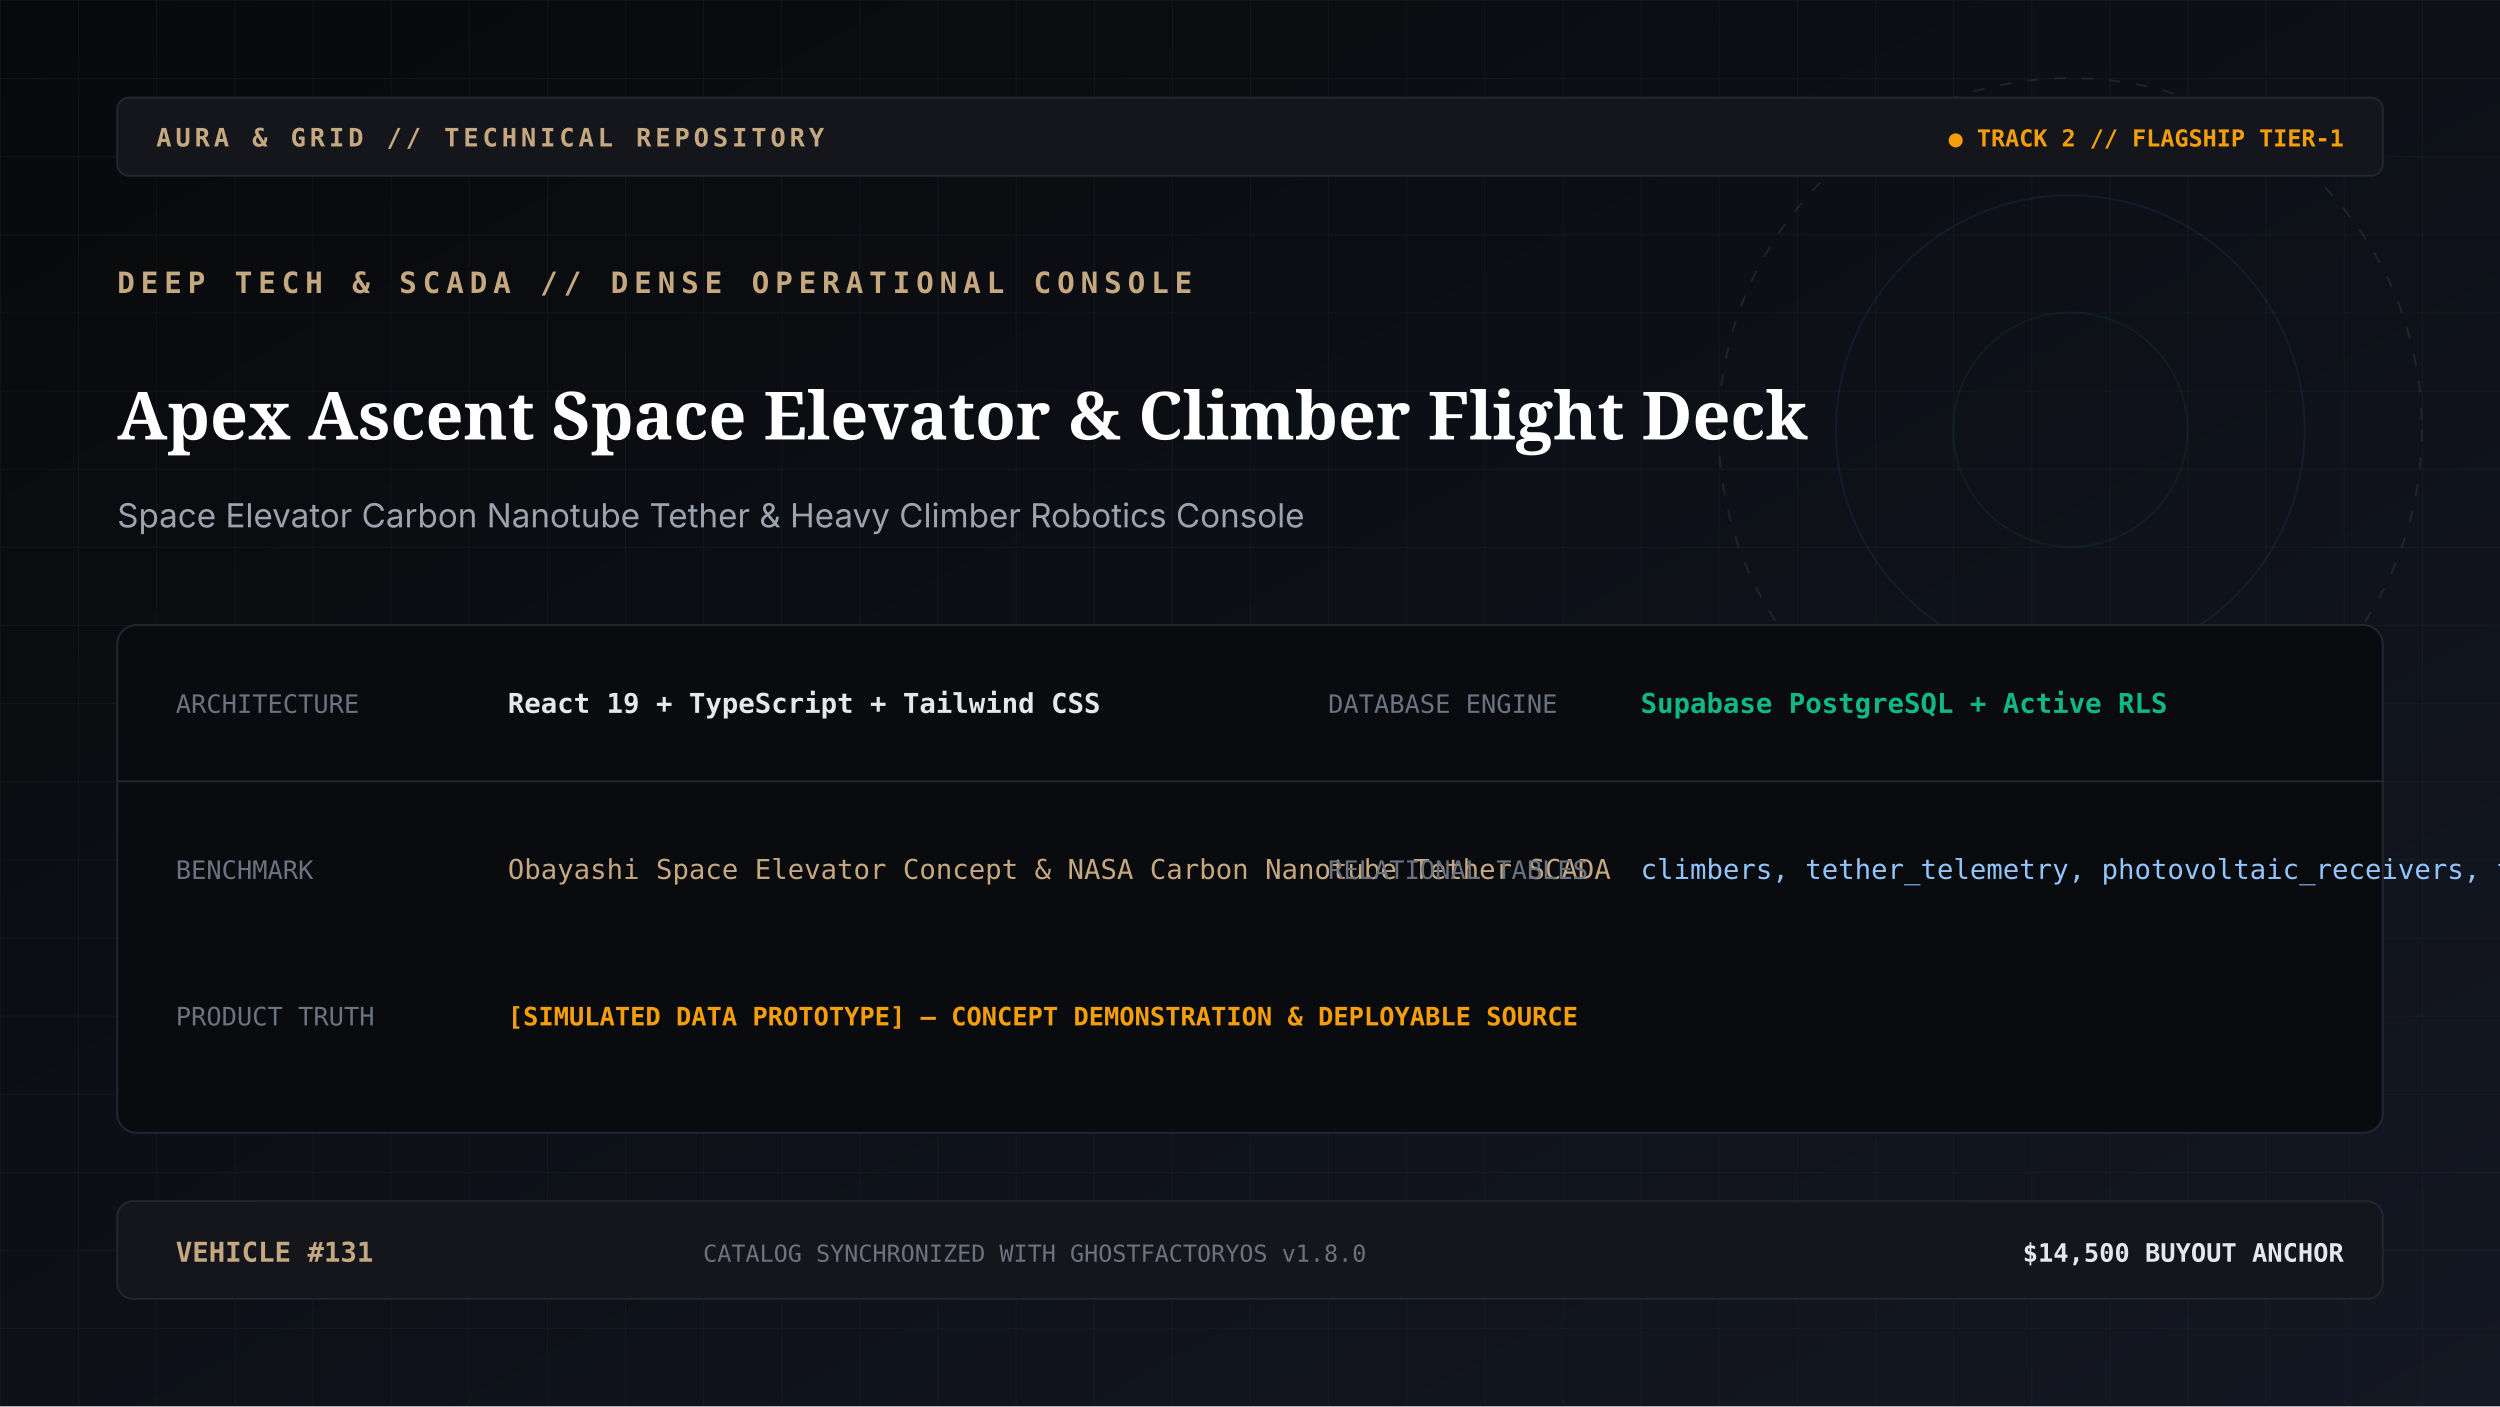
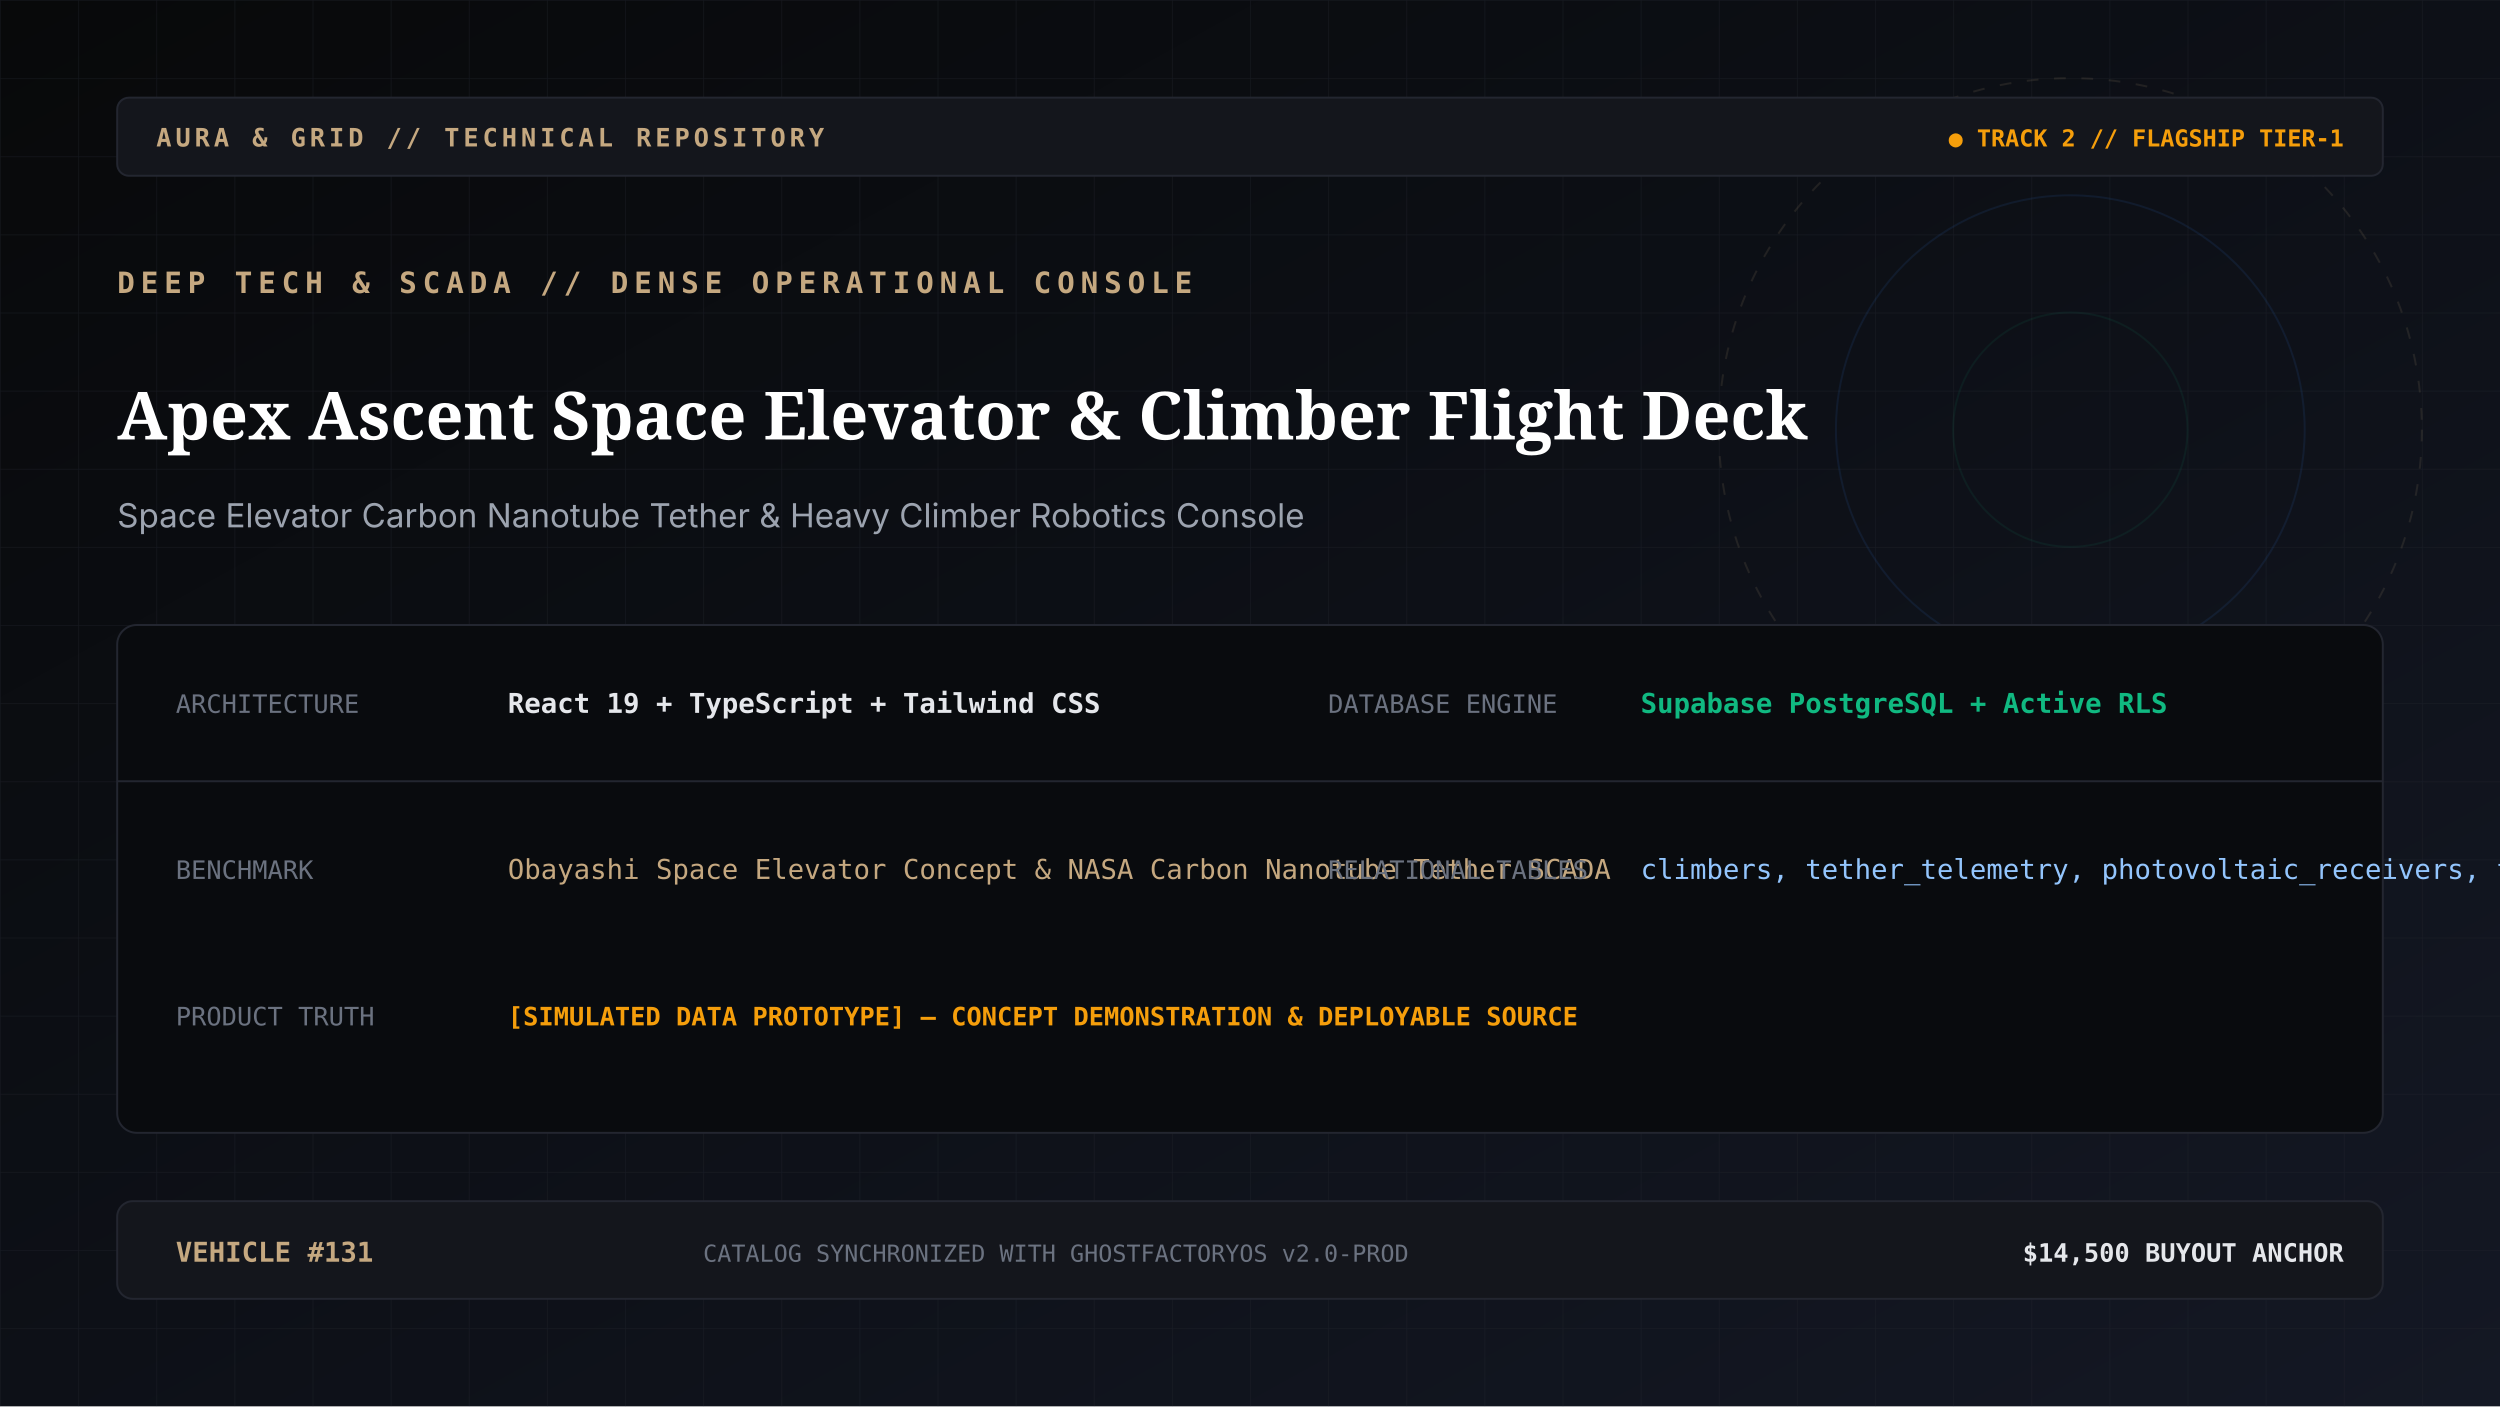
<svg xmlns="http://www.w3.org/2000/svg" width="1280" height="720" viewBox="0 0 1280 720">
  <defs>
    <linearGradient id="bg-131" x1="0%" y1="0%" x2="100%" y2="100%">
      <stop offset="0%" stop-color="#08090A" />
      <stop offset="50%" stop-color="#0D1017" />
      <stop offset="100%" stop-color="#141824" />
    </linearGradient>
    <pattern id="grid-131" width="40" height="40" patternUnits="userSpaceOnUse">
      <path d="M 40 0 L 0 0 0 40" fill="none" stroke="#232630" stroke-width="0.75" stroke-opacity="0.45" />
    </pattern>
  </defs>
  <rect width="1280" height="720" fill="url(#bg-131)" />
  <rect width="1280" height="720" fill="url(#grid-131)" />
  <circle cx="1060" cy="220" r="180" fill="none" stroke="#C5A880" stroke-width="1" stroke-opacity="0.12" stroke-dasharray="6 8" />
  <circle cx="1060" cy="220" r="120" fill="none" stroke="#3B82F6" stroke-width="1" stroke-opacity="0.1" />
  <circle cx="1060" cy="220" r="60" fill="none" stroke="#10B981" stroke-width="1" stroke-opacity="0.08" />
  <rect x="60" y="50" width="1160" height="40" fill="#14161C" rx="6" stroke="#232630" stroke-width="1" />
  <text x="80" y="75" fill="#C5A880" font-family="'JetBrains Mono', monospace" font-size="13" font-weight="600" letter-spacing="2">AURA &amp; GRID // TECHNICAL REPOSITORY</text>
  <text x="1200" y="75" text-anchor="end" fill="#F59E0B" font-family="'JetBrains Mono', monospace" font-size="12" font-weight="bold">● TRACK 2 // FLAGSHIP TIER-1</text>
  <text x="60" y="150" fill="#C5A880" font-family="'JetBrains Mono', monospace" font-size="15" font-weight="bold" letter-spacing="3">DEEP TECH &amp; SCADA // DENSE OPERATIONAL CONSOLE</text>
  <text x="60" y="225" fill="#FFFFFF" font-family="'Playfair Display', Georgia, serif" font-size="34" font-weight="bold">Apex Ascent Space Elevator &amp; Climber Flight Deck</text>
  <text x="60" y="270" fill="#9CA3AF" font-family="'Inter', sans-serif" font-size="17">Space Elevator Carbon Nanotube Tether &amp; Heavy Climber Robotics Console</text>
  <rect x="60" y="320" width="1160" height="260" fill="#090B0E" rx="10" stroke="#232630" stroke-width="1" />
  <line x1="60" y1="400" x2="1220" y2="400" stroke="#232630" stroke-width="1" />
  <text x="90" y="365" fill="#6B7280" font-family="'JetBrains Mono', monospace" font-size="13">ARCHITECTURE</text>
  <text x="260" y="365" fill="#E5E7EB" font-family="'JetBrains Mono', monospace" font-size="14" font-weight="bold">React 19 + TypeScript + Tailwind CSS</text>
  <text x="680" y="365" fill="#6B7280" font-family="'JetBrains Mono', monospace" font-size="13">DATABASE ENGINE</text>
  <text x="840" y="365" fill="#10B981" font-family="'JetBrains Mono', monospace" font-size="14" font-weight="bold">Supabase PostgreSQL + Active RLS</text>
  <text x="90" y="450" fill="#6B7280" font-family="'JetBrains Mono', monospace" font-size="13">BENCHMARK</text>
  <text x="260" y="450" fill="#C5A880" font-family="'JetBrains Mono', monospace" font-size="14">Obayashi Space Elevator Concept &amp; NASA Carbon Nanotube Tether SCADA</text>
  <text x="680" y="450" fill="#6B7280" font-family="'JetBrains Mono', monospace" font-size="13">RELATIONAL TABLES</text>
  <text x="840" y="450" fill="#93C5FD" font-family="'JetBrains Mono', monospace" font-size="14">climbers, tether_telemetry, photovoltaic_receivers, traction_drive_telemetry</text>
  <text x="90" y="525" fill="#6B7280" font-family="'JetBrains Mono', monospace" font-size="13">PRODUCT TRUTH</text>
  <text x="260" y="525" fill="#F59E0B" font-family="'JetBrains Mono', monospace" font-size="13" font-weight="600">[SIMULATED DATA PROTOTYPE] — CONCEPT DEMONSTRATION &amp; DEPLOYABLE SOURCE</text>
  <rect x="60" y="615" width="1160" height="50" fill="#14161C" rx="8" stroke="#232630" stroke-width="1" />
  <text x="90" y="646" fill="#C5A880" font-family="'JetBrains Mono', monospace" font-size="14" font-weight="bold">VEHICLE #131</text>
-   <text x="360" y="646" fill="#6B7280" font-family="'JetBrains Mono', monospace" font-size="12">CATALOG SYNCHRONIZED WITH GHOSTFACTORYOS v1.8.0</text>
+   <text x="360" y="646" fill="#6B7280" font-family="'JetBrains Mono', monospace" font-size="12">CATALOG SYNCHRONIZED WITH GHOSTFACTORYOS v2.0-PROD</text>
  <text x="1200" y="646" text-anchor="end" fill="#E5E7EB" font-family="'JetBrains Mono', monospace" font-size="13" font-weight="bold">$14,500 BUYOUT ANCHOR</text>
</svg>
